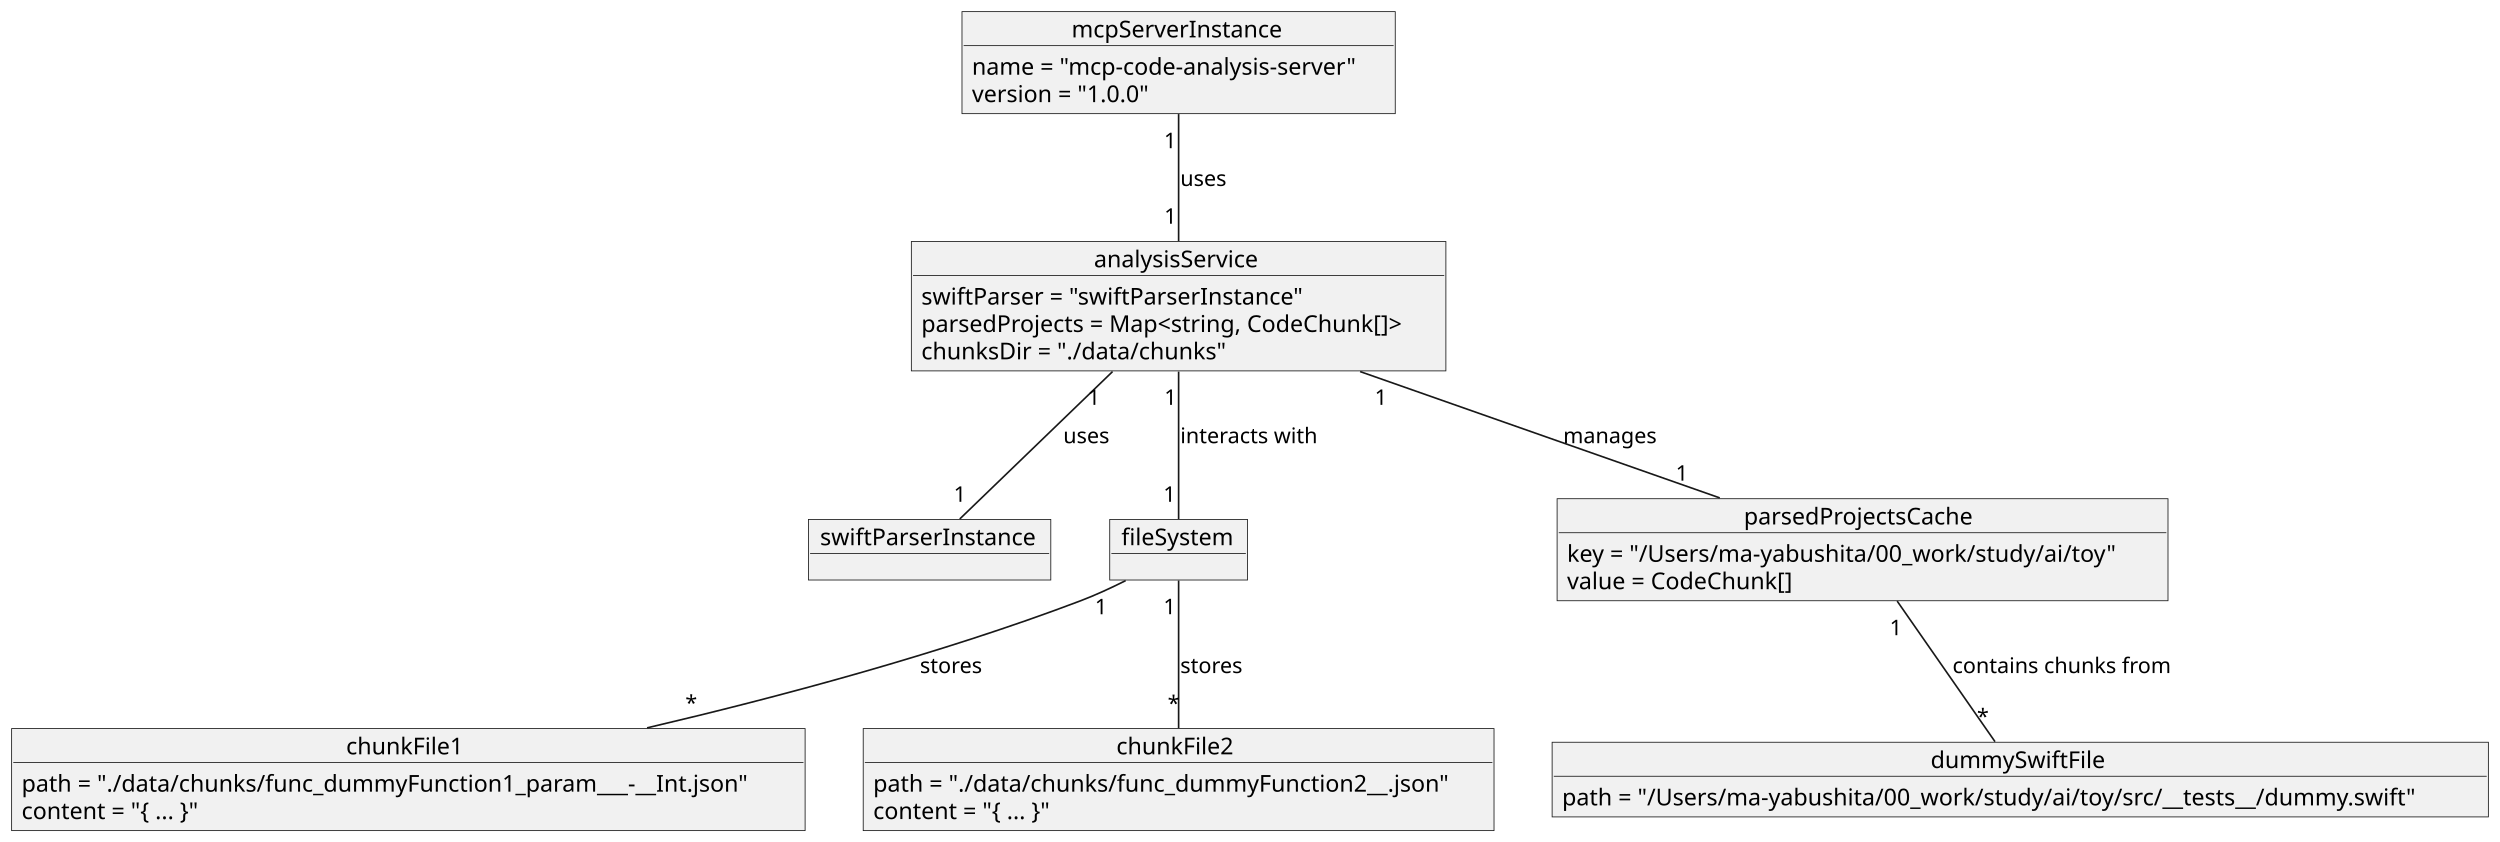
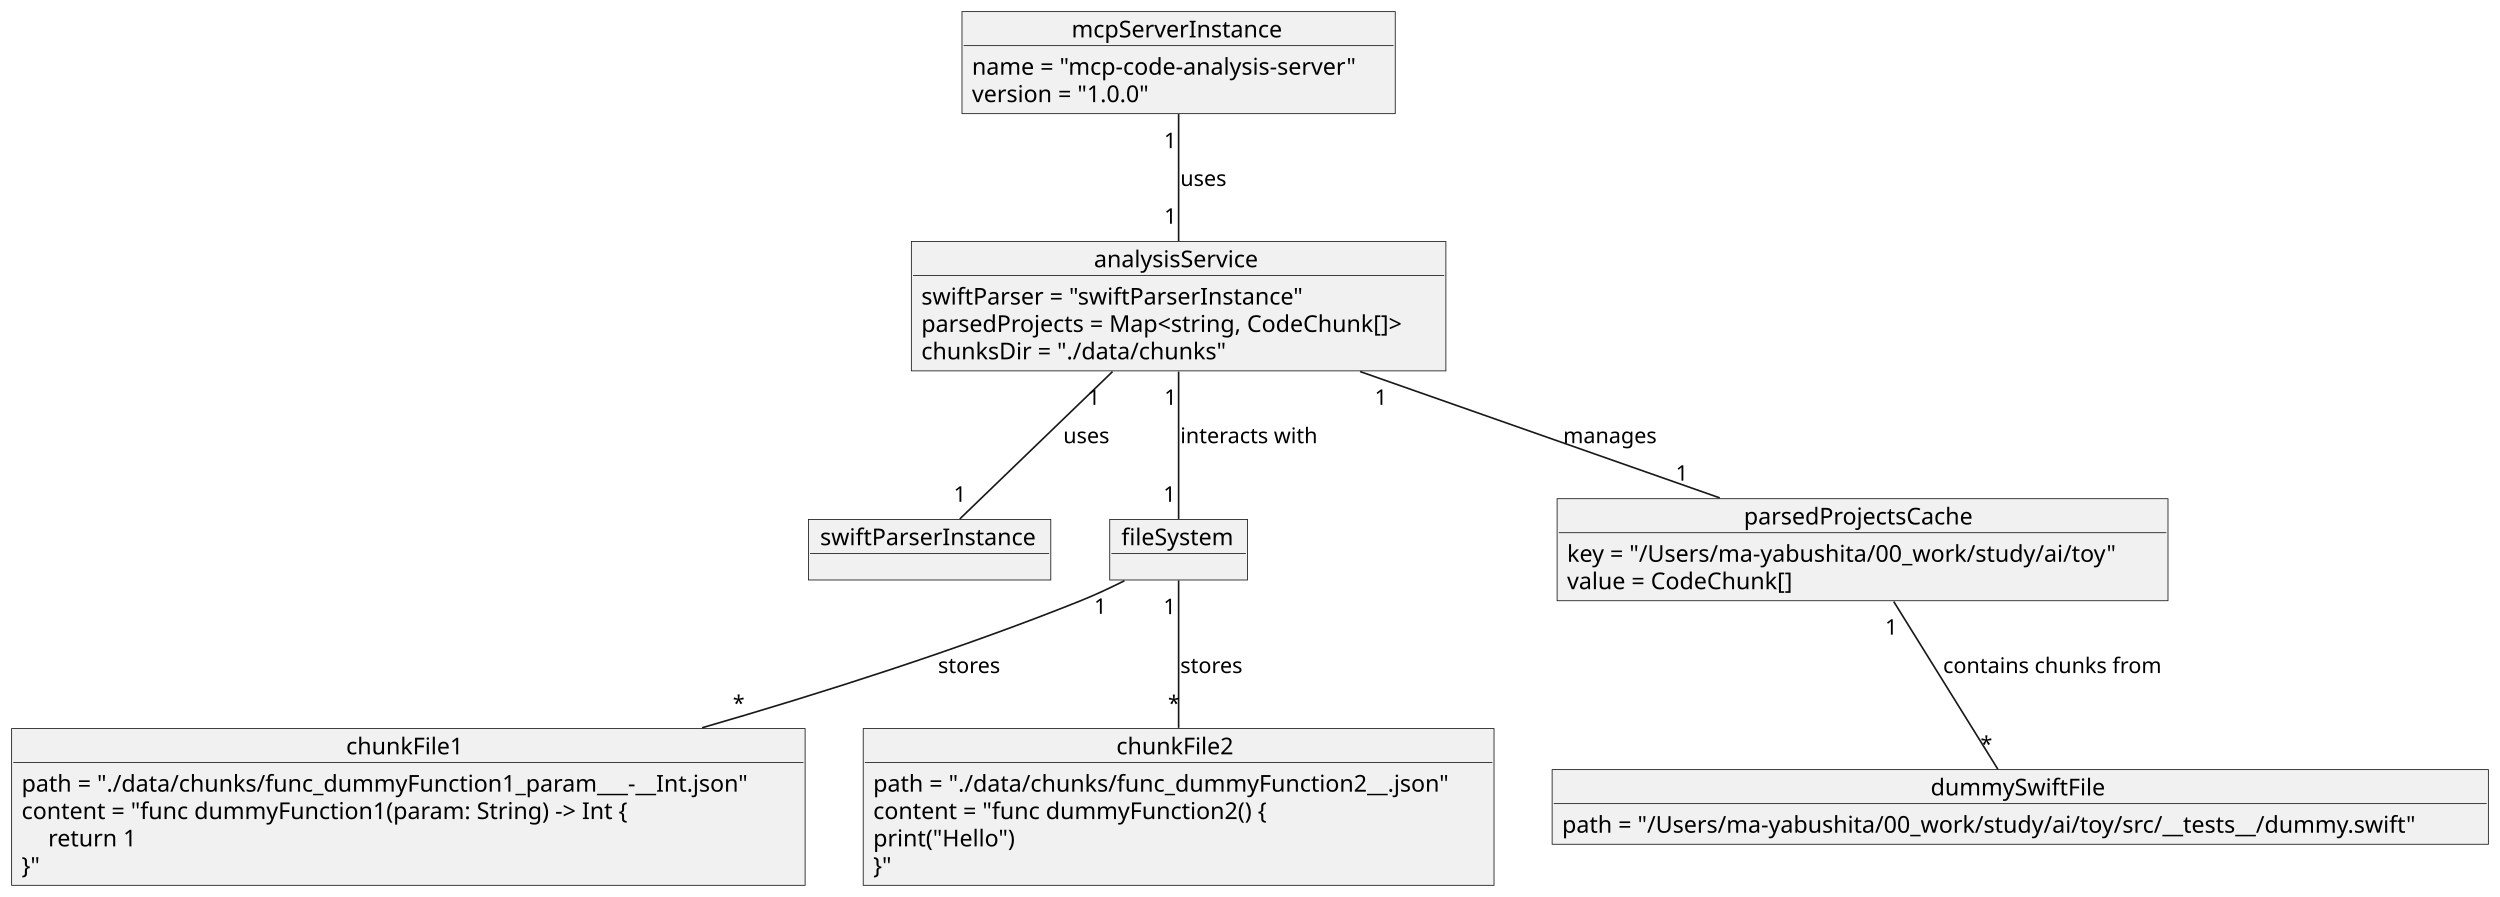
- <svg xmlns="http://www.w3.org/2000/svg" contentStyleType="text/css" height="507px" preserveAspectRatio="none" style="width:1506px;height:507px;background:#FFFFFF;" version="1.1" viewBox="0 0 1506 507" width="1506px" zoomAndPan="magnify">
+ <svg xmlns="http://www.w3.org/2000/svg" contentStyleType="text/css" height="540px" preserveAspectRatio="none" style="width:1506px;height:540px;background:#FFFFFF;" version="1.1" viewBox="0 0 1506 540" width="1506px" zoomAndPan="magnify">
  <defs />
  <g>
    <g id="elem_ServerInstance">
      <rect fill="#F1F1F1" height="61.465" style="stroke:#181818;stroke-width:0.5;" width="261" x="579.5" y="7" />
      <text fill="#000000" font-family="sans-serif" font-size="14" lengthAdjust="spacing" textLength="129" x="645.5" y="22.535">mcpServerInstance</text>
      <line style="stroke:#181818;stroke-width:0.5;" x1="580.5" x2="839.5" y1="27.488" y2="27.488" />
      <text fill="#000000" font-family="sans-serif" font-size="14" lengthAdjust="spacing" textLength="249" x="585.5" y="45.023">name = "mcp-code-analysis-server"</text>
      <text fill="#000000" font-family="sans-serif" font-size="14" lengthAdjust="spacing" textLength="114" x="585.5" y="61.512">version = "1.0.0"</text>
    </g>
    <g id="elem_ASInstance">
-       <rect fill="#F1F1F1" height="77.953" style="stroke:#181818;stroke-width:0.5;" width="322" x="549" y="145.47" />
-       <text fill="#000000" font-family="sans-serif" font-size="14" lengthAdjust="spacing" textLength="102" x="659" y="161.005">analysisService</text>
-       <line style="stroke:#181818;stroke-width:0.5;" x1="550" x2="870" y1="165.958" y2="165.958" />
-       <text fill="#000000" font-family="sans-serif" font-size="14" lengthAdjust="spacing" textLength="236" x="555" y="183.493">swiftParser = "swiftParserInstance"</text>
-       <text fill="#000000" font-family="sans-serif" font-size="14" lengthAdjust="spacing" textLength="310" x="555" y="199.982">parsedProjects = Map&lt;string, CodeChunk[]&gt;</text>
-       <text fill="#000000" font-family="sans-serif" font-size="14" lengthAdjust="spacing" textLength="195" x="555" y="216.47">chunksDir = "./data/chunks"</text>
+       <rect fill="#F1F1F1" height="77.953" style="stroke:#181818;stroke-width:0.5;" width="322" x="549" y="145.46" />
+       <text fill="#000000" font-family="sans-serif" font-size="14" lengthAdjust="spacing" textLength="102" x="659" y="160.995">analysisService</text>
+       <line style="stroke:#181818;stroke-width:0.5;" x1="550" x2="870" y1="165.948" y2="165.948" />
+       <text fill="#000000" font-family="sans-serif" font-size="14" lengthAdjust="spacing" textLength="236" x="555" y="183.483">swiftParser = "swiftParserInstance"</text>
+       <text fill="#000000" font-family="sans-serif" font-size="14" lengthAdjust="spacing" textLength="310" x="555" y="199.972">parsedProjects = Map&lt;string, CodeChunk[]&gt;</text>
+       <text fill="#000000" font-family="sans-serif" font-size="14" lengthAdjust="spacing" textLength="195" x="555" y="216.46">chunksDir = "./data/chunks"</text>
    </g>
    <g id="elem_SPInstance">
-       <rect fill="#F1F1F1" height="36.488" style="stroke:#181818;stroke-width:0.5;" width="146" x="487" y="312.91" />
-       <text fill="#000000" font-family="sans-serif" font-size="14" lengthAdjust="spacing" textLength="132" x="494" y="328.445">swiftParserInstance</text>
-       <line style="stroke:#181818;stroke-width:0.5;" x1="488" x2="632" y1="333.398" y2="333.398" />
+       <rect fill="#F1F1F1" height="36.488" style="stroke:#181818;stroke-width:0.5;" width="146" x="487" y="312.9" />
+       <text fill="#000000" font-family="sans-serif" font-size="14" lengthAdjust="spacing" textLength="132" x="494" y="328.435">swiftParserInstance</text>
+       <line style="stroke:#181818;stroke-width:0.5;" x1="488" x2="632" y1="333.388" y2="333.388" />
    </g>
    <g id="elem_FSInstance">
-       <rect fill="#F1F1F1" height="36.488" style="stroke:#181818;stroke-width:0.5;" width="83" x="668.5" y="312.91" />
-       <text fill="#000000" font-family="sans-serif" font-size="14" lengthAdjust="spacing" textLength="69" x="675.5" y="328.445">fileSystem</text>
-       <line style="stroke:#181818;stroke-width:0.5;" x1="669.5" x2="750.5" y1="333.398" y2="333.398" />
+       <rect fill="#F1F1F1" height="36.488" style="stroke:#181818;stroke-width:0.5;" width="83" x="668.5" y="312.9" />
+       <text fill="#000000" font-family="sans-serif" font-size="14" lengthAdjust="spacing" textLength="69" x="675.5" y="328.435">fileSystem</text>
+       <line style="stroke:#181818;stroke-width:0.5;" x1="669.5" x2="750.5" y1="333.388" y2="333.388" />
    </g>
    <g id="elem_Cache">
-       <rect fill="#F1F1F1" height="61.465" style="stroke:#181818;stroke-width:0.5;" width="368" x="938" y="300.42" />
-       <text fill="#000000" font-family="sans-serif" font-size="14" lengthAdjust="spacing" textLength="143" x="1050.5" y="315.955">parsedProjectsCache</text>
-       <line style="stroke:#181818;stroke-width:0.5;" x1="939" x2="1305" y1="320.908" y2="320.908" />
-       <text fill="#000000" font-family="sans-serif" font-size="14" lengthAdjust="spacing" textLength="356" x="944" y="338.443">key = "/Users/ma-yabushita/00_work/study/ai/toy"</text>
-       <text fill="#000000" font-family="sans-serif" font-size="14" lengthAdjust="spacing" textLength="146" x="944" y="354.932">value = CodeChunk[]</text>
+       <rect fill="#F1F1F1" height="61.465" style="stroke:#181818;stroke-width:0.5;" width="368" x="938" y="300.41" />
+       <text fill="#000000" font-family="sans-serif" font-size="14" lengthAdjust="spacing" textLength="143" x="1050.5" y="315.945">parsedProjectsCache</text>
+       <line style="stroke:#181818;stroke-width:0.5;" x1="939" x2="1305" y1="320.898" y2="320.898" />
+       <text fill="#000000" font-family="sans-serif" font-size="14" lengthAdjust="spacing" textLength="356" x="944" y="338.433">key = "/Users/ma-yabushita/00_work/study/ai/toy"</text>
+       <text fill="#000000" font-family="sans-serif" font-size="14" lengthAdjust="spacing" textLength="146" x="944" y="354.922">value = CodeChunk[]</text>
    </g>
    <g id="elem_DummyFile">
-       <rect fill="#F1F1F1" height="44.977" style="stroke:#181818;stroke-width:0.5;" width="564" x="935" y="447.13" />
-       <text fill="#000000" font-family="sans-serif" font-size="14" lengthAdjust="spacing" textLength="108" x="1163" y="462.665">dummySwiftFile</text>
-       <line style="stroke:#181818;stroke-width:0.5;" x1="936" x2="1498" y1="467.618" y2="467.618" />
-       <text fill="#000000" font-family="sans-serif" font-size="14" lengthAdjust="spacing" textLength="552" x="941" y="485.153">path = "/Users/ma-yabushita/00_work/study/ai/toy/src/__tests__/dummy.swift"</text>
+       <rect fill="#F1F1F1" height="44.977" style="stroke:#181818;stroke-width:0.5;" width="564" x="935" y="463.61" />
+       <text fill="#000000" font-family="sans-serif" font-size="14" lengthAdjust="spacing" textLength="108" x="1163" y="479.145">dummySwiftFile</text>
+       <line style="stroke:#181818;stroke-width:0.5;" x1="936" x2="1498" y1="484.098" y2="484.098" />
+       <text fill="#000000" font-family="sans-serif" font-size="14" lengthAdjust="spacing" textLength="552" x="941" y="501.633">path = "/Users/ma-yabushita/00_work/study/ai/toy/src/__tests__/dummy.swift"</text>
    </g>
    <g id="elem_ChunkFile1">
-       <rect fill="#F1F1F1" height="61.465" style="stroke:#181818;stroke-width:0.5;" width="478" x="7" y="438.89" />
-       <text fill="#000000" font-family="sans-serif" font-size="14" lengthAdjust="spacing" textLength="75" x="208.5" y="454.425">chunkFile1</text>
-       <line style="stroke:#181818;stroke-width:0.5;" x1="8" x2="484" y1="459.378" y2="459.378" />
-       <text fill="#000000" font-family="sans-serif" font-size="14" lengthAdjust="spacing" textLength="466" x="13" y="476.913">path = "./data/chunks/func_dummyFunction1_param___-__Int.json"</text>
-       <text fill="#000000" font-family="sans-serif" font-size="14" lengthAdjust="spacing" textLength="111" x="13" y="493.402">content = "{ ... }"</text>
+       <rect fill="#F1F1F1" height="94.441" style="stroke:#181818;stroke-width:0.5;" width="478" x="7" y="438.88" />
+       <text fill="#000000" font-family="sans-serif" font-size="14" lengthAdjust="spacing" textLength="75" x="208.5" y="454.415">chunkFile1</text>
+       <line style="stroke:#181818;stroke-width:0.5;" x1="8" x2="484" y1="459.368" y2="459.368" />
+       <text fill="#000000" font-family="sans-serif" font-size="14" lengthAdjust="spacing" textLength="466" x="13" y="476.903">path = "./data/chunks/func_dummyFunction1_param___-__Int.json"</text>
+       <text fill="#000000" font-family="sans-serif" font-size="14" lengthAdjust="spacing" textLength="387" x="13" y="493.392">content = "func dummyFunction1(param: String) -&gt; Int {</text>
+       <text fill="#000000" font-family="sans-serif" font-size="14" lengthAdjust="spacing" textLength="56" x="29" y="509.88">return 1</text>
+       <text fill="#000000" font-family="sans-serif" font-size="14" lengthAdjust="spacing" textLength="10" x="13" y="526.368">}"</text>
    </g>
    <g id="elem_ChunkFile2">
-       <rect fill="#F1F1F1" height="61.465" style="stroke:#181818;stroke-width:0.5;" width="380" x="520" y="438.89" />
-       <text fill="#000000" font-family="sans-serif" font-size="14" lengthAdjust="spacing" textLength="75" x="672.5" y="454.425">chunkFile2</text>
-       <line style="stroke:#181818;stroke-width:0.5;" x1="521" x2="899" y1="459.378" y2="459.378" />
-       <text fill="#000000" font-family="sans-serif" font-size="14" lengthAdjust="spacing" textLength="368" x="526" y="476.913">path = "./data/chunks/func_dummyFunction2__.json"</text>
-       <text fill="#000000" font-family="sans-serif" font-size="14" lengthAdjust="spacing" textLength="111" x="526" y="493.402">content = "{ ... }"</text>
+       <rect fill="#F1F1F1" height="94.441" style="stroke:#181818;stroke-width:0.5;" width="380" x="520" y="438.88" />
+       <text fill="#000000" font-family="sans-serif" font-size="14" lengthAdjust="spacing" textLength="75" x="672.5" y="454.415">chunkFile2</text>
+       <line style="stroke:#181818;stroke-width:0.5;" x1="521" x2="899" y1="459.368" y2="459.368" />
+       <text fill="#000000" font-family="sans-serif" font-size="14" lengthAdjust="spacing" textLength="368" x="526" y="476.903">path = "./data/chunks/func_dummyFunction2__.json"</text>
+       <text fill="#000000" font-family="sans-serif" font-size="14" lengthAdjust="spacing" textLength="249" x="526" y="493.392">content = "func dummyFunction2() {</text>
+       <text fill="#000000" font-family="sans-serif" font-size="14" lengthAdjust="spacing" textLength="88" x="526" y="509.88">print("Hello")</text>
+       <text fill="#000000" font-family="sans-serif" font-size="14" lengthAdjust="spacing" textLength="10" x="526" y="526.368">}"</text>
    </g>
    <g id="link_ServerInstance_ASInstance">
-       <path codeLine="36" d="M710,68.72 C710,90.91 710,121.3 710,145.23 " fill="none" id="ServerInstance-ASInstance" style="stroke:#181818;stroke-width:1.0;" />
-       <text fill="#000000" font-family="sans-serif" font-size="13" lengthAdjust="spacing" textLength="29" x="711" y="112.038">uses</text>
-       <text fill="#000000" font-family="sans-serif" font-size="13" lengthAdjust="spacing" textLength="8" x="701.175" y="89.258">1</text>
-       <text fill="#000000" font-family="sans-serif" font-size="13" lengthAdjust="spacing" textLength="8" x="701.312" y="134.796">1</text>
+       <path codeLine="38" d="M710,68.71 C710,90.9 710,121.29 710,145.22 " fill="none" id="ServerInstance-ASInstance" style="stroke:#181818;stroke-width:1.0;" />
+       <text fill="#000000" font-family="sans-serif" font-size="13" lengthAdjust="spacing" textLength="29" x="711" y="112.028">uses</text>
+       <text fill="#000000" font-family="sans-serif" font-size="13" lengthAdjust="spacing" textLength="8" x="701.175" y="89.246">1</text>
+       <text fill="#000000" font-family="sans-serif" font-size="13" lengthAdjust="spacing" textLength="8" x="701.312" y="134.786">1</text>
    </g>
    <g id="link_ASInstance_SPInstance">
-       <path codeLine="37" d="M670.2,223.84 C640.34,252.65 600.86,290.74 578.16,312.63 " fill="none" id="ASInstance-SPInstance" style="stroke:#181818;stroke-width:1.0;" />
-       <text fill="#000000" font-family="sans-serif" font-size="13" lengthAdjust="spacing" textLength="29" x="640.5" y="266.988">uses</text>
-       <text fill="#000000" font-family="sans-serif" font-size="13" lengthAdjust="spacing" textLength="8" x="655.219" y="243.907">1</text>
-       <text fill="#000000" font-family="sans-serif" font-size="13" lengthAdjust="spacing" textLength="8" x="574.496" y="302.276">1</text>
+       <path codeLine="39" d="M670.2,223.84 C640.34,252.64 600.86,290.73 578.16,312.62 " fill="none" id="ASInstance-SPInstance" style="stroke:#181818;stroke-width:1.0;" />
+       <text fill="#000000" font-family="sans-serif" font-size="13" lengthAdjust="spacing" textLength="29" x="640.5" y="266.978">uses</text>
+       <text fill="#000000" font-family="sans-serif" font-size="13" lengthAdjust="spacing" textLength="8" x="655.219" y="243.908">1</text>
+       <text fill="#000000" font-family="sans-serif" font-size="13" lengthAdjust="spacing" textLength="8" x="574.496" y="302.266">1</text>
    </g>
    <g id="link_ASInstance_FSInstance">
-       <path codeLine="38" d="M710,223.84 C710,252.65 710,290.74 710,312.63 " fill="none" id="ASInstance-FSInstance" style="stroke:#181818;stroke-width:1.0;" />
-       <text fill="#000000" font-family="sans-serif" font-size="13" lengthAdjust="spacing" textLength="86" x="711" y="266.988">interacts with</text>
-       <text fill="#000000" font-family="sans-serif" font-size="13" lengthAdjust="spacing" textLength="8" x="701.362" y="243.907">1</text>
-       <text fill="#000000" font-family="sans-serif" font-size="13" lengthAdjust="spacing" textLength="8" x="700.775" y="302.276">1</text>
+       <path codeLine="40" d="M710,223.84 C710,252.64 710,290.73 710,312.62 " fill="none" id="ASInstance-FSInstance" style="stroke:#181818;stroke-width:1.0;" />
+       <text fill="#000000" font-family="sans-serif" font-size="13" lengthAdjust="spacing" textLength="86" x="711" y="266.978">interacts with</text>
+       <text fill="#000000" font-family="sans-serif" font-size="13" lengthAdjust="spacing" textLength="8" x="701.362" y="243.908">1</text>
+       <text fill="#000000" font-family="sans-serif" font-size="13" lengthAdjust="spacing" textLength="8" x="700.775" y="302.266">1</text>
    </g>
    <g id="link_ASInstance_Cache">
-       <path codeLine="39" d="M819.33,223.84 C887.15,247.66 973.05,277.84 1036,299.95 " fill="none" id="ASInstance-Cache" style="stroke:#181818;stroke-width:1.0;" />
-       <text fill="#000000" font-family="sans-serif" font-size="13" lengthAdjust="spacing" textLength="56" x="941.67" y="266.988">manages</text>
-       <text fill="#000000" font-family="sans-serif" font-size="13" lengthAdjust="spacing" textLength="8" x="828.117" y="243.907">1</text>
-       <text fill="#000000" font-family="sans-serif" font-size="13" lengthAdjust="spacing" textLength="8" x="1009.438" y="289.568">1</text>
+       <path codeLine="41" d="M819.33,223.84 C887.15,247.66 973.05,277.83 1036,299.94 " fill="none" id="ASInstance-Cache" style="stroke:#181818;stroke-width:1.0;" />
+       <text fill="#000000" font-family="sans-serif" font-size="13" lengthAdjust="spacing" textLength="56" x="941.67" y="266.978">manages</text>
+       <text fill="#000000" font-family="sans-serif" font-size="13" lengthAdjust="spacing" textLength="8" x="828.117" y="243.908">1</text>
+       <text fill="#000000" font-family="sans-serif" font-size="13" lengthAdjust="spacing" textLength="8" x="1009.438" y="289.558">1</text>
    </g>
    <g id="link_Cache_DummyFile">
-       <path codeLine="40" d="M1142.85,362.1 C1160.65,387.68 1185.85,423.87 1201.8,446.79 " fill="none" id="Cache-DummyFile" style="stroke:#181818;stroke-width:1.0;" />
-       <text fill="#000000" font-family="sans-serif" font-size="13" lengthAdjust="spacing" textLength="138" x="1176.19" y="405.458">contains chunks from</text>
-       <text fill="#000000" font-family="sans-serif" font-size="13" lengthAdjust="spacing" textLength="8" x="1138.325" y="382.63">1</text>
-       <text fill="#000000" font-family="sans-serif" font-size="13" lengthAdjust="spacing" textLength="6" x="1190.909" y="436.249">*</text>
+       <path codeLine="42" d="M1140.77,362.36 C1159.26,392.14 1187.06,436.9 1203.48,463.34 " fill="none" id="Cache-DummyFile" style="stroke:#181818;stroke-width:1.0;" />
+       <text fill="#000000" font-family="sans-serif" font-size="13" lengthAdjust="spacing" textLength="138" x="1170.5" y="405.448">contains chunks from</text>
+       <text fill="#000000" font-family="sans-serif" font-size="13" lengthAdjust="spacing" textLength="8" x="1135.585" y="382.339">1</text>
+       <text fill="#000000" font-family="sans-serif" font-size="13" lengthAdjust="spacing" textLength="6" x="1193.04" y="452.818">*</text>
    </g>
    <g id="link_FSInstance_ChunkFile1">
-       <path codeLine="41" d="M678.09,349.76 C669.46,354.1 660.01,358.47 651,361.89 C566.35,393.97 468.24,420.09 389.79,438.46 " fill="none" id="FSInstance-ChunkFile1" style="stroke:#181818;stroke-width:1.0;" />
-       <text fill="#000000" font-family="sans-serif" font-size="13" lengthAdjust="spacing" textLength="39" x="554.16" y="405.458">stores</text>
-       <text fill="#000000" font-family="sans-serif" font-size="13" lengthAdjust="spacing" textLength="8" x="659.541" y="370.043">1</text>
-       <text fill="#000000" font-family="sans-serif" font-size="13" lengthAdjust="spacing" textLength="6" x="412.828" y="428.086">*</text>
+       <path codeLine="43" d="M677.38,349.83 C668.92,354.07 659.73,358.38 651,361.88 C577.75,391.23 494.69,417.64 422.95,438.4 " fill="none" id="FSInstance-ChunkFile1" style="stroke:#181818;stroke-width:1.0;" />
+       <text fill="#000000" font-family="sans-serif" font-size="13" lengthAdjust="spacing" textLength="39" x="565.06" y="405.448">stores</text>
+       <text fill="#000000" font-family="sans-serif" font-size="13" lengthAdjust="spacing" textLength="8" x="659.081" y="369.807">1</text>
+       <text fill="#000000" font-family="sans-serif" font-size="13" lengthAdjust="spacing" textLength="6" x="441.412" y="428.228">*</text>
    </g>
    <g id="link_FSInstance_ChunkFile2">
-       <path codeLine="42" d="M710,349.71 C710,372.17 710,411.41 710,438.64 " fill="none" id="FSInstance-ChunkFile2" style="stroke:#181818;stroke-width:1.0;" />
-       <text fill="#000000" font-family="sans-serif" font-size="13" lengthAdjust="spacing" textLength="39" x="711" y="405.458">stores</text>
-       <text fill="#000000" font-family="sans-serif" font-size="13" lengthAdjust="spacing" textLength="8" x="700.825" y="369.978">1</text>
-       <text fill="#000000" font-family="sans-serif" font-size="13" lengthAdjust="spacing" textLength="6" x="703.381" y="428.303">*</text>
+       <path codeLine="44" d="M710,349.69 C710,371.19 710,408.46 710,438.46 " fill="none" id="FSInstance-ChunkFile2" style="stroke:#181818;stroke-width:1.0;" />
+       <text fill="#000000" font-family="sans-serif" font-size="13" lengthAdjust="spacing" textLength="39" x="711" y="405.448">stores</text>
+       <text fill="#000000" font-family="sans-serif" font-size="13" lengthAdjust="spacing" textLength="8" x="700.825" y="369.955">1</text>
+       <text fill="#000000" font-family="sans-serif" font-size="13" lengthAdjust="spacing" textLength="6" x="703.578" y="428.296">*</text>
    </g>
  </g>
</svg>
